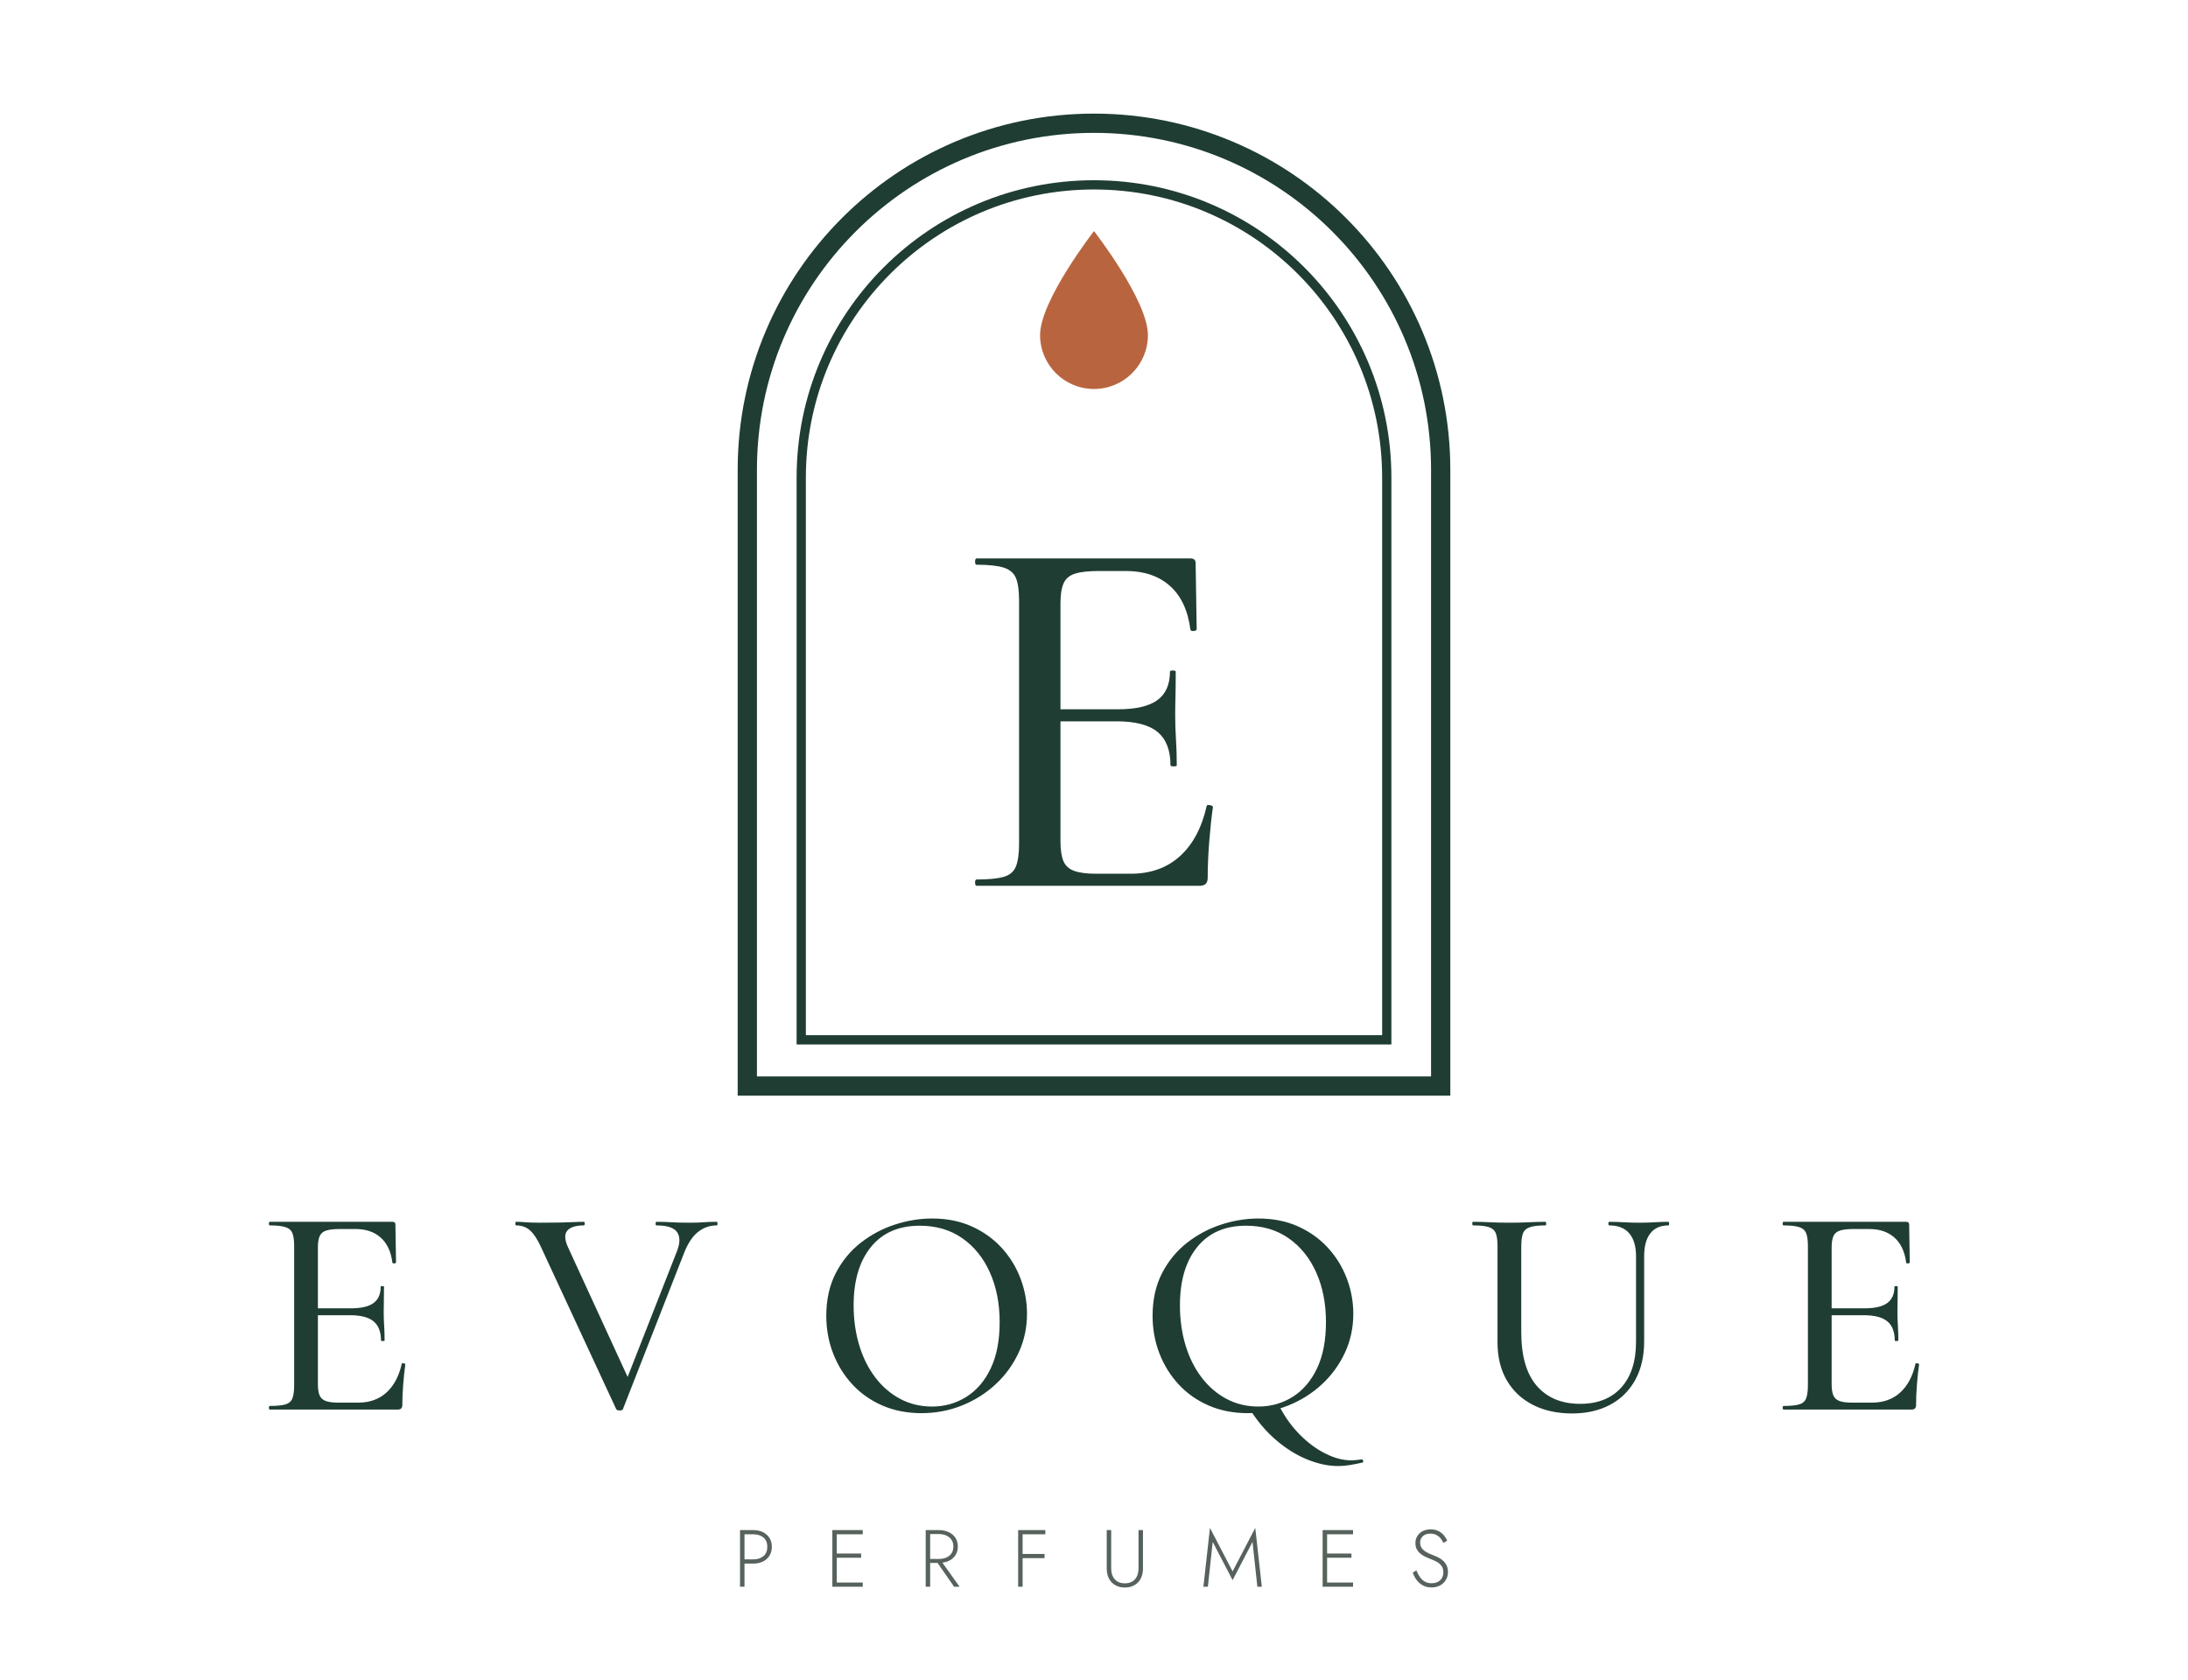
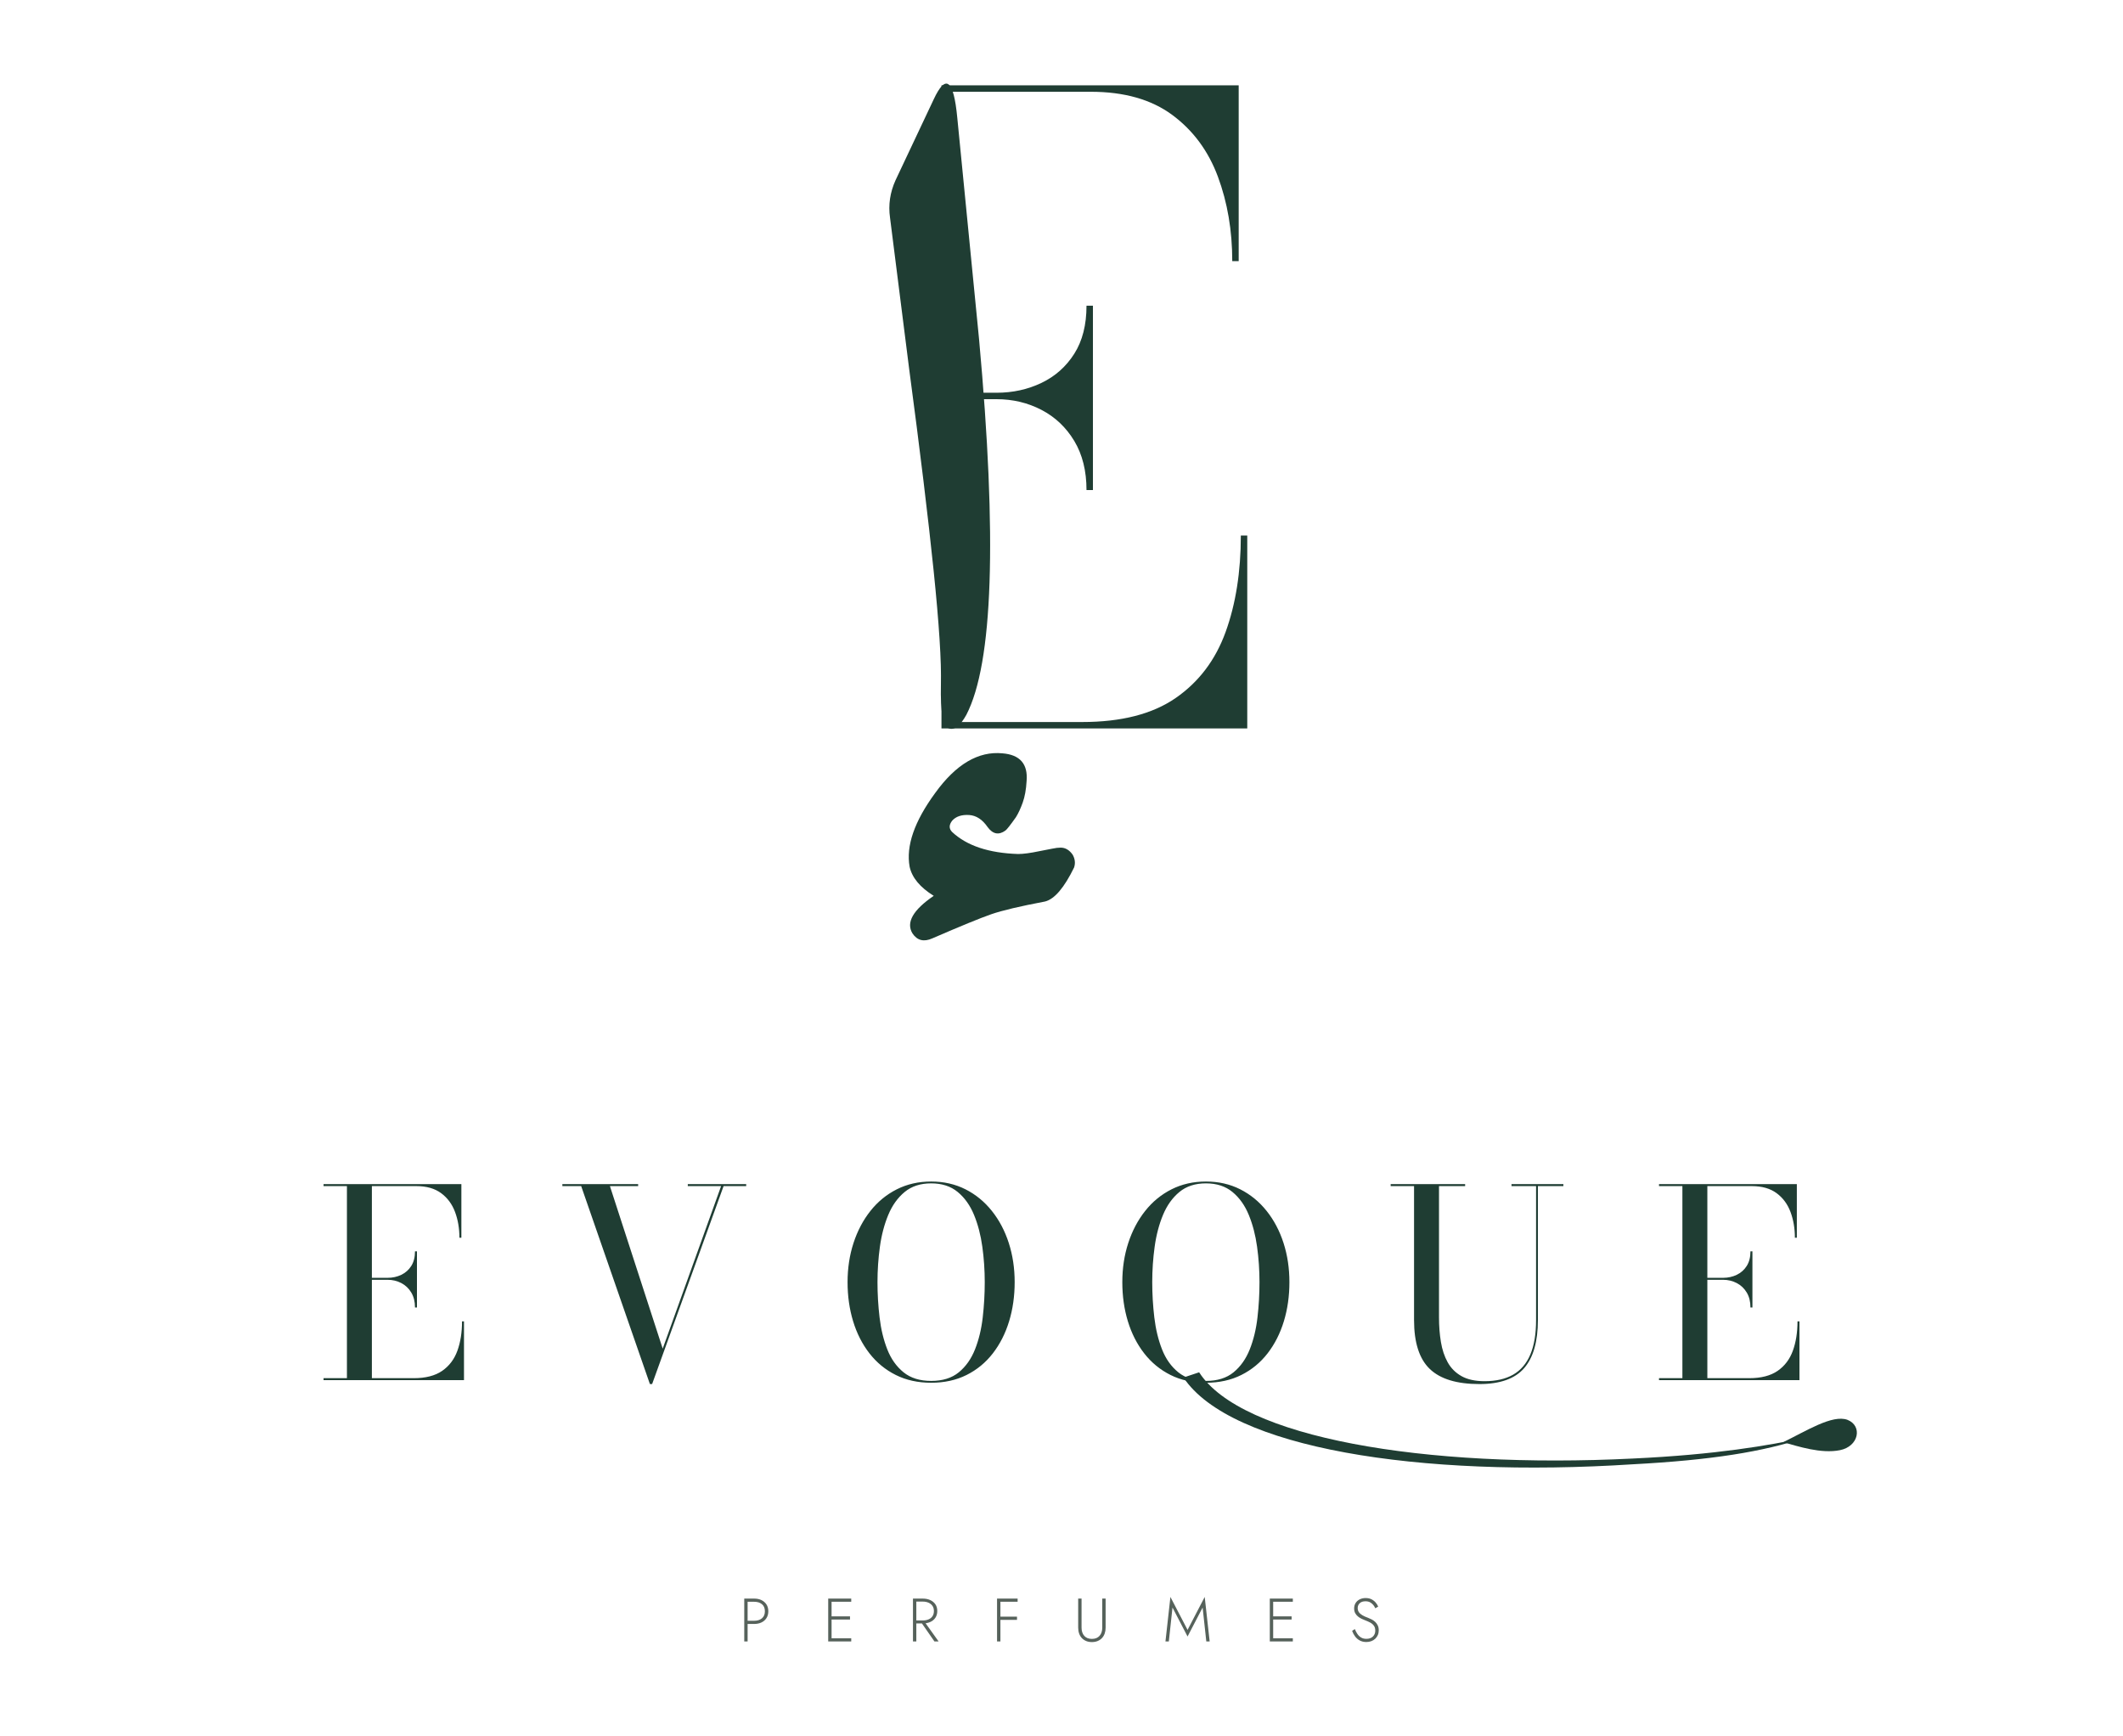
- <svg xmlns="http://www.w3.org/2000/svg" viewBox="-24 6 568 436">
-   <g transform="translate(140.0 0)">
-     <path d="M30 288 V128 A90 90 0 0 1 210 128 V288 Z" fill="none" stroke="#1F3D33" stroke-width="5" />
-     <path d="M44 276 V130 A76 76 0 0 1 196 130 V276 Z" fill="none" stroke="#1F3D33" stroke-width="2.4" />
-     <path d="M120 66 C120 66 106 84 106 93 a14 14 0 0 0 28 0 C134 84 120 66 120 66 Z" fill="#B8653F" />
-     <path d="M147.472 236.0H89.536Q89.128 236.0 89.128 235.184Q89.128 234.368 89.536 234.368Q94.16 234.368 96.54 233.688Q98.92 233.008 99.736 230.968Q100.552 228.928 100.552 224.984V162.016Q100.552 158.072 99.736 156.1Q98.92 154.128 96.54 153.38Q94.16 152.632 89.536 152.632Q89.128 152.632 89.128 151.816Q89.128 151.0 89.536 151.0H145.024Q146.384 151.0 146.384 152.224L146.656 169.36Q146.656 169.768 145.908 169.836Q145.16 169.904 145.024 169.496Q144.072 162.016 139.72 158.14Q135.368 154.264 128.296 154.264H121.36Q117.28 154.264 115.104 154.944Q112.928 155.624 112.112 157.46Q111.296 159.296 111.296 162.56V224.44Q111.296 227.704 112.044 229.54Q112.792 231.376 114.832 232.124Q116.872 232.872 120.544 232.872H129.52Q137.272 232.872 142.304 228.316Q147.336 223.76 149.24 215.328Q149.24 214.92 150.056 215.056Q150.872 215.192 150.872 215.6Q150.328 219.272 149.92 224.44Q149.512 229.608 149.512 233.96Q149.512 236.0 147.472 236.0ZM139.856 204.72Q139.856 198.872 136.524 196.084Q133.192 193.296 125.848 193.296H106.128V190.168H126.256Q133.192 190.168 136.456 187.788Q139.72 185.408 139.72 180.376Q139.72 180.104 140.468 180.104Q141.216 180.104 141.216 180.376Q141.216 184.592 141.148 186.904Q141.08 189.216 141.08 191.8Q141.08 194.928 141.284 198.056Q141.488 201.184 141.488 204.72Q141.488 204.992 140.672 204.992Q139.856 204.992 139.856 204.72Z" fill="#1F3D33" />
+ <svg xmlns="http://www.w3.org/2000/svg" viewBox="140 -10 520 425">
+   <g transform="translate(400 6) scale(0.7) translate(-123 -88)">
+     <defs>
+       <clipPath id="armLgreen">
+         <rect x="81" y="0" width="400" height="400" />
+       </clipPath>
+       <clipPath id="alfLgreen">
+         <rect x="-50" y="0" width="300" height="330" />
+       </clipPath>
+       <clipPath id="hmzLgreen">
+         <rect x="-50" y="330" width="300" height="200" />
+       </clipPath>
+     </defs>
+     <path d="M26.75 320.0V317.75H53.6V97.25H26.75V95.0H185.0V156.5H182.75Q182.75 140.45 177.725 126.95Q172.7 113.45 161.75 105.35Q150.8 97.25 133.25 97.25H82.25V317.75H130.25Q150.8 317.75 162.95 309.35Q175.1 300.95 180.425 286.25Q185.75 271.55 185.75 252.5H188.0V320.0ZM131.75 236.6Q131.75 226.55 127.475 219.425Q123.2 212.3 116.0 208.55Q108.8 204.8 100.25 204.8H71.75V202.55H100.25Q108.8 202.55 116.0 199.1Q123.2 195.65 127.475 188.9Q131.75 182.15 131.75 172.1H134.0V236.6Z" fill="#1F3D33" clip-path="url(#armLgreen)" />
+     <g transform="translate(46.78 0)">
+       <path d="M31.482 99.944Q37.842 86.27 39.75 106.304L47.382 183.896Q56.922 288.2 42.93 315.23Q39.75 320.954 36.888 320.0Q33.708 319.046 34.026 304.736Q34.344 292.652 31.482 264.827Q28.62 237.002 22.896 194.072L16.218 141.284Q15.264 134.606 18.126 128.246ZM75.048 396.956Q58.194 400.136 50.88 402.68Q43.566 405.224 24.486 413.492Q18.762 416.036 15.582 411.266Q11.13 403.952 25.122 394.412Q15.9 388.688 14.31 381.374Q11.766 367.382 25.758 348.302Q39.75 328.904 55.968 330.494Q67.734 331.448 66.78 342.896Q66.462 348.62 65.031 352.595Q63.6 356.57 62.01 359.114Q58.194 364.52 57.24 365.156Q52.788 368.336 49.29 363.566Q45.792 358.478 41.022 358.16Q35.934 357.842 33.39 360.704Q31.164 363.566 33.39 365.792Q43.248 375.014 62.964 375.65Q66.462 375.65 72.504 374.378Q76.002 373.742 78.228 373.265Q80.454 372.788 82.044 372.788Q85.224 372.788 87.45 375.968Q89.04 378.83 88.086 381.692Q81.408 395.366 75.048 396.956Z" fill="#1F3D33" clip-path="url(#alfLgreen)" />
+     </g>
+     <g transform="translate(46.78 0) translate(40 372) scale(0.78) translate(-40 -372) translate(4 -14)">
+       <path d="M31.482 99.944Q37.842 86.27 39.75 106.304L47.382 183.896Q56.922 288.2 42.93 315.23Q39.75 320.954 36.888 320.0Q33.708 319.046 34.026 304.736Q34.344 292.652 31.482 264.827Q28.62 237.002 22.896 194.072L16.218 141.284Q15.264 134.606 18.126 128.246ZM75.048 396.956Q58.194 400.136 50.88 402.68Q43.566 405.224 24.486 413.492Q18.762 416.036 15.582 411.266Q11.13 403.952 25.122 394.412Q15.9 388.688 14.31 381.374Q11.766 367.382 25.758 348.302Q39.75 328.904 55.968 330.494Q67.734 331.448 66.78 342.896Q66.462 348.62 65.031 352.595Q63.6 356.57 62.01 359.114Q58.194 364.52 57.24 365.156Q52.788 368.336 49.29 363.566Q45.792 358.478 41.022 358.16Q35.934 357.842 33.39 360.704Q31.164 363.566 33.39 365.792Q43.248 375.014 62.964 375.65Q66.462 375.65 72.504 374.378Q76.002 373.742 78.228 373.265Q80.454 372.788 82.044 372.788Q85.224 372.788 87.45 375.968Q89.04 378.83 88.086 381.692Q81.408 395.366 75.048 396.956Z" fill="#1F3D33" clip-path="url(#hmzLgreen)" />
+     </g>
  </g>
-   <path d="M79.274 372.0H46.046Q45.812 372.0 45.812 371.532Q45.812 371.064 46.046 371.064Q48.698 371.064 50.063 370.674Q51.428 370.284 51.896 369.114Q52.364 367.944 52.364 365.682V329.568Q52.364 327.306 51.896 326.175Q51.428 325.044 50.063 324.615Q48.698 324.186 46.046 324.186Q45.812 324.186 45.812 323.718Q45.812 323.25 46.046 323.25H77.87Q78.65 323.25 78.65 323.952L78.806 333.78Q78.806 334.014 78.377 334.053Q77.948 334.092 77.87 333.858Q77.324 329.568 74.828 327.345Q72.332 325.122 68.276 325.122H64.298Q61.958 325.122 60.71 325.512Q59.462 325.902 58.994 326.955Q58.526 328.008 58.526 329.88V365.37Q58.526 367.242 58.955 368.295Q59.384 369.348 60.554 369.777Q61.724 370.206 63.83 370.206H68.978Q73.424 370.206 76.31 367.593Q79.196 364.98 80.288 360.144Q80.288 359.91 80.756 359.988Q81.224 360.066 81.224 360.3Q80.912 362.406 80.678 365.37Q80.444 368.334 80.444 370.83Q80.444 372.0 79.274 372.0ZM74.906 354.06Q74.906 350.706 72.995 349.107Q71.084 347.508 66.872 347.508H55.562V345.714H67.106Q71.084 345.714 72.956 344.349Q74.828 342.984 74.828 340.098Q74.828 339.942 75.257 339.942Q75.686 339.942 75.686 340.098Q75.686 342.516 75.647 343.842Q75.608 345.168 75.608 346.65Q75.608 348.444 75.725 350.238Q75.842 352.032 75.842 354.06Q75.842 354.216 75.374 354.216Q74.906 354.216 74.906 354.06ZM162.032 323.25Q162.266 323.25 162.266 323.718Q162.266 324.186 162.032 324.186Q159.38 324.186 157.235 325.863Q155.09 327.54 153.608 331.284L137.696 371.922Q137.618 372.234 136.877 372.234Q136.136 372.234 135.98 371.922L116.402 329.724Q115.076 326.838 113.633 325.512Q112.19 324.186 110.006 324.186Q109.772 324.186 109.772 323.718Q109.772 323.25 110.006 323.25Q111.02 323.25 111.878 323.328Q112.736 323.406 113.75 323.445Q114.764 323.484 116.246 323.484Q119.21 323.484 121.316 323.445Q123.422 323.406 124.904 323.328Q126.386 323.25 127.556 323.25Q127.79 323.25 127.79 323.718Q127.79 324.186 127.556 324.186Q124.436 324.186 123.266 325.551Q122.096 326.916 123.5 329.958L139.49 364.746L136.682 369.27L151.736 330.894Q152.984 327.696 151.775 325.941Q150.566 324.186 146.432 324.186Q146.198 324.186 146.198 323.718Q146.198 323.25 146.432 323.25Q148.46 323.25 150.293 323.367Q152.126 323.484 155.09 323.484Q157.352 323.484 158.717 323.367Q160.082 323.25 162.032 323.25ZM215.228 372.936Q209.612 372.936 205.049 370.947Q200.486 368.958 197.249 365.448Q194.012 361.938 192.257 357.375Q190.502 352.812 190.502 347.664Q190.502 341.346 192.959 336.588Q195.416 331.83 199.472 328.671Q203.528 325.512 208.364 323.952Q213.2 322.392 217.958 322.392Q223.73 322.392 228.293 324.459Q232.856 326.526 236.054 330.036Q239.252 333.546 240.929 337.992Q242.606 342.438 242.606 347.118Q242.606 352.578 240.422 357.258Q238.238 361.938 234.455 365.448Q230.672 368.958 225.719 370.947Q220.766 372.936 215.228 372.936ZM217.958 371.22Q222.872 371.22 226.889 368.685Q230.906 366.15 233.207 361.275Q235.508 356.4 235.508 349.302Q235.508 342.048 232.973 336.393Q230.438 330.738 225.797 327.501Q221.156 324.264 214.76 324.264Q206.57 324.264 202.085 329.802Q197.6 335.34 197.6 344.934Q197.6 350.472 199.043 355.269Q200.486 360.066 203.216 363.654Q205.946 367.242 209.69 369.231Q213.434 371.22 217.958 371.22ZM308.204 371.298Q310.31 375.354 313.43 378.513Q316.55 381.672 320.06 383.427Q323.57 385.182 326.69 385.182Q327.47 385.182 328.211 385.104Q328.952 385.026 329.498 384.948Q329.732 384.87 329.849 385.26Q329.966 385.65 329.81 385.728Q328.172 386.118 326.534 386.391Q324.896 386.664 323.258 386.664Q319.592 386.664 315.419 384.987Q311.246 383.31 307.346 379.995Q303.446 376.68 300.404 371.844ZM299.936 372.936Q294.32 372.936 289.757 370.947Q285.194 368.958 281.957 365.448Q278.72 361.938 276.965 357.375Q275.21 352.812 275.21 347.664Q275.21 341.346 277.667 336.588Q280.124 331.83 284.18 328.671Q288.236 325.512 293.072 323.952Q297.908 322.392 302.666 322.392Q308.438 322.392 313.001 324.459Q317.564 326.526 320.762 330.036Q323.96 333.546 325.637 337.992Q327.314 342.438 327.314 347.118Q327.314 352.578 325.13 357.258Q322.946 361.938 319.163 365.448Q315.38 368.958 310.427 370.947Q305.474 372.936 299.936 372.936ZM302.666 371.22Q307.58 371.22 311.597 368.685Q315.614 366.15 317.915 361.275Q320.216 356.4 320.216 349.302Q320.216 342.048 317.681 336.393Q315.146 330.738 310.505 327.501Q305.864 324.264 299.468 324.264Q291.278 324.264 286.793 329.802Q282.308 335.34 282.308 344.934Q282.308 350.472 283.751 355.269Q285.194 360.066 287.924 363.654Q290.654 367.242 294.398 369.231Q298.142 371.22 302.666 371.22ZM400.712 332.22Q400.712 328.32 398.957 326.253Q397.202 324.186 393.77 324.186Q393.536 324.186 393.536 323.718Q393.536 323.25 393.77 323.25Q395.564 323.25 397.514 323.367Q399.464 323.484 401.726 323.484Q403.676 323.484 405.587 323.367Q407.498 323.25 409.136 323.25Q409.292 323.25 409.292 323.718Q409.292 324.186 409.136 324.186Q406.016 324.186 404.417 326.253Q402.818 328.32 402.818 332.22V354.294Q402.818 360.144 400.478 364.356Q398.138 368.568 393.926 370.791Q389.714 373.014 384.098 373.014Q378.326 373.014 373.958 370.791Q369.59 368.568 367.172 364.434Q364.754 360.3 364.754 354.606V329.568Q364.754 327.306 364.286 326.175Q363.818 325.044 362.453 324.615Q361.088 324.186 358.436 324.186Q358.202 324.186 358.202 323.718Q358.202 323.25 358.436 323.25Q360.386 323.25 362.726 323.367Q365.066 323.484 367.796 323.484Q370.604 323.484 372.983 323.367Q375.362 323.25 377.156 323.25Q377.39 323.25 377.39 323.718Q377.39 324.186 377.156 324.186Q374.504 324.186 373.139 324.654Q371.774 325.122 371.345 326.292Q370.916 327.462 370.916 329.724V351.876Q370.916 361.236 374.972 365.877Q379.028 370.518 386.204 370.518Q393.068 370.518 396.89 366.267Q400.712 362.016 400.712 354.372ZM472.238 372.0H439.01Q438.776 372.0 438.776 371.532Q438.776 371.064 439.01 371.064Q441.662 371.064 443.027 370.674Q444.392 370.284 444.86 369.114Q445.328 367.944 445.328 365.682V329.568Q445.328 327.306 444.86 326.175Q444.392 325.044 443.027 324.615Q441.662 324.186 439.01 324.186Q438.776 324.186 438.776 323.718Q438.776 323.25 439.01 323.25H470.834Q471.614 323.25 471.614 323.952L471.77 333.78Q471.77 334.014 471.341 334.053Q470.912 334.092 470.834 333.858Q470.288 329.568 467.792 327.345Q465.296 325.122 461.24 325.122H457.262Q454.922 325.122 453.674 325.512Q452.426 325.902 451.958 326.955Q451.49 328.008 451.49 329.88V365.37Q451.49 367.242 451.919 368.295Q452.348 369.348 453.518 369.777Q454.688 370.206 456.794 370.206H461.942Q466.388 370.206 469.274 367.593Q472.16 364.98 473.252 360.144Q473.252 359.91 473.72 359.988Q474.188 360.066 474.188 360.3Q473.876 362.406 473.642 365.37Q473.408 368.334 473.408 370.83Q473.408 372.0 472.238 372.0ZM467.87 354.06Q467.87 350.706 465.959 349.107Q464.048 347.508 459.836 347.508H448.526V345.714H460.07Q464.048 345.714 465.92 344.349Q467.792 342.984 467.792 340.098Q467.792 339.942 468.221 339.942Q468.65 339.942 468.65 340.098Q468.65 342.516 468.611 343.842Q468.572 345.168 468.572 346.65Q468.572 348.444 468.689 350.238Q468.806 352.032 468.806 354.06Q468.806 354.216 468.338 354.216Q467.87 354.216 467.87 354.06Z" fill="#1F3D33" />
-   <path d="M168.114 403.3V418.0H169.269V403.3ZM168.765 404.392H171.558Q173.175 404.392 174.183 405.221Q175.191 406.051 175.191 407.647Q175.191 409.222 174.183 410.062Q173.175 410.902 171.558 410.902H168.765V411.994H171.558Q172.944 411.994 174.026 411.48Q175.107 410.965 175.737 409.978Q176.367 408.991 176.367 407.647Q176.367 406.282 175.737 405.316Q175.107 404.35 174.026 403.825Q172.944 403.3 171.558 403.3H168.765ZM192.684 418.0H199.971V416.908H192.684ZM192.684 404.392H199.971V403.3H192.684ZM192.684 410.482H199.551V409.39H192.684ZM192.075 403.3V418.0H193.23V403.3ZM218.808 410.986 223.68 418.0H225.108L220.089 410.986ZM216.309 403.3V418.0H217.464V403.3ZM216.918 404.329H219.669Q220.782 404.329 221.643 404.707Q222.504 405.085 222.998 405.799Q223.491 406.513 223.491 407.563Q223.491 408.613 223.008 409.337Q222.525 410.062 221.654 410.43Q220.782 410.797 219.669 410.797H216.918V411.826H219.669Q221.097 411.826 222.221 411.332Q223.344 410.839 223.995 409.873Q224.646 408.907 224.646 407.563Q224.646 406.198 223.995 405.253Q223.344 404.308 222.221 403.804Q221.097 403.3 219.669 403.3H216.918ZM240.921 404.392H247.368V403.3H240.921ZM240.921 410.587H247.159V409.495H240.921ZM240.312 403.3V418.0H241.468V403.3ZM263.308 403.3V413.254Q263.308 414.346 263.623 415.26Q263.938 416.173 264.547 416.824Q265.156 417.475 266.027 417.842Q266.899 418.21 268.012 418.21Q269.125 418.21 269.996 417.842Q270.868 417.475 271.476 416.824Q272.086 416.173 272.401 415.26Q272.716 414.346 272.716 413.254V403.3H271.56V413.254Q271.56 415.018 270.637 416.068Q269.713 417.118 268.012 417.118Q266.31 417.118 265.387 416.068Q264.463 415.018 264.463 413.254V403.3ZM290.817 406.366 295.983 416.299 301.149 406.366 302.409 418.0H303.565L301.863 402.733L295.983 414.031L290.103 402.733L288.402 418.0H289.558ZM319.965 418.0H327.252V416.908H319.965ZM319.965 404.392H327.252V403.3H319.965ZM319.965 410.482H326.832V409.39H319.965ZM319.356 403.3V418.0H320.511V403.3ZM343.695 413.758 342.75 414.346Q343.107 415.375 343.758 416.257Q344.409 417.139 345.375 417.664Q346.341 418.189 347.622 418.189Q348.525 418.189 349.302 417.906Q350.079 417.622 350.657 417.087Q351.234 416.551 351.56 415.816Q351.885 415.081 351.885 414.178Q351.885 413.212 351.549 412.509Q351.213 411.805 350.678 411.301Q350.142 410.797 349.491 410.461Q348.84 410.125 348.231 409.894Q347.055 409.474 346.257 409.001Q345.459 408.529 345.06 407.941Q344.661 407.353 344.661 406.534Q344.661 405.547 345.354 404.885Q346.047 404.224 347.328 404.224Q348.294 404.224 348.945 404.591Q349.596 404.959 350.027 405.505Q350.457 406.051 350.688 406.618L351.696 406.051Q351.402 405.337 350.835 404.665Q350.268 403.993 349.418 403.552Q348.567 403.111 347.391 403.111Q346.257 403.111 345.354 403.562Q344.451 404.014 343.947 404.822Q343.443 405.631 343.443 406.681Q343.443 407.626 343.811 408.298Q344.178 408.97 344.766 409.442Q345.354 409.915 346.037 410.24Q346.719 410.566 347.349 410.797Q348.189 411.112 348.956 411.522Q349.722 411.931 350.205 412.582Q350.688 413.233 350.688 414.304Q350.688 415.522 349.88 416.309Q349.071 417.097 347.643 417.097Q346.593 417.097 345.837 416.645Q345.081 416.194 344.567 415.438Q344.052 414.682 343.695 413.758Z" fill="#56625B" />
+   <path d="M219.248 328.0V327.52H224.976V280.48H219.248V280.0H253.008V293.12H252.528Q252.528 289.696 251.456 286.816Q250.384 283.936 248.048 282.208Q245.712 280.48 241.968 280.48H231.088V327.52H241.328Q245.712 327.52 248.304 325.728Q250.896 323.936 252.032 320.8Q253.168 317.664 253.168 313.6H253.648V328.0ZM241.648 310.208Q241.648 308.064 240.736 306.544Q239.824 305.024 238.288 304.224Q236.752 303.424 234.928 303.424H228.848V302.944H234.928Q236.752 302.944 238.288 302.208Q239.824 301.472 240.736 300.032Q241.648 298.592 241.648 296.448H242.128V310.208ZM322.768 280.0V280.48H317.232L299.728 328.96H299.184L282.352 280.48H277.744V280.0H296.304V280.48H289.392L302.32 320.288L316.624 280.48H308.464V280.0ZM368.08 328.64Q363.216 328.64 359.408 326.736Q355.6 324.832 352.96 321.44Q350.32 318.048 348.96 313.584Q347.6 309.12 347.6 304.0Q347.6 298.88 349.056 294.416Q350.512 289.952 353.2 286.56Q355.888 283.168 359.664 281.264Q363.44 279.36 368.08 279.36Q372.72 279.36 376.48 281.264Q380.24 283.168 382.944 286.56Q385.648 289.952 387.088 294.416Q388.528 298.88 388.528 304.0Q388.528 309.12 387.168 313.584Q385.808 318.048 383.184 321.44Q380.56 324.832 376.752 326.736Q372.944 328.64 368.08 328.64ZM368.08 328.192Q372.272 328.192 374.848 326.08Q377.424 323.968 378.816 320.464Q380.208 316.96 380.704 312.656Q381.2 308.352 381.2 304.0Q381.2 299.616 380.608 295.328Q380.016 291.04 378.576 287.536Q377.136 284.032 374.576 281.92Q372.016 279.808 368.08 279.808Q364.144 279.808 361.584 281.92Q359.024 284.032 357.568 287.536Q356.112 291.04 355.52 295.328Q354.928 299.616 354.928 304.0Q354.928 308.352 355.44 312.656Q355.952 316.96 357.328 320.464Q358.704 323.968 361.312 326.08Q363.92 328.192 368.08 328.192ZM435.376 328.64Q430.512 328.64 426.704 326.736Q422.896 324.832 420.256 321.44Q417.616 318.048 416.256 313.584Q414.896 309.12 414.896 304.0Q414.896 298.88 416.352 294.416Q417.808 289.952 420.496 286.56Q423.184 283.168 426.96 281.264Q430.736 279.36 435.376 279.36Q440.016 279.36 443.776 281.264Q447.536 283.168 450.24 286.56Q452.944 289.952 454.384 294.416Q455.824 298.88 455.824 304.0Q455.824 309.12 454.464 313.584Q453.104 318.048 450.48 321.44Q447.856 324.832 444.048 326.736Q440.24 328.64 435.376 328.64ZM435.376 328.192Q439.568 328.192 442.144 326.08Q444.72 323.968 446.112 320.464Q447.504 316.96 448 312.656Q448.496 308.352 448.496 304.0Q448.496 299.616 447.904 295.328Q447.312 291.04 445.872 287.536Q444.432 284.032 441.872 281.92Q439.312 279.808 435.376 279.808Q431.44 279.808 428.88 281.92Q426.32 284.032 424.864 287.536Q423.408 291.04 422.816 295.328Q422.224 299.616 422.224 304.0Q422.224 308.352 422.736 312.656Q423.248 316.96 424.624 320.464Q426 323.968 428.608 326.08Q431.216 328.192 435.376 328.192ZM522.928 280.0V280.48H516.688V313.28Q516.688 321.184 513.312 325.072Q509.936 328.96 502.352 328.96Q494.064 328.96 490.208 325.264Q486.352 321.568 486.352 313.28V280.48H480.624V280.0H498.864V280.48H492.464V312.64Q492.464 315.808 492.928 318.64Q493.392 321.472 494.592 323.632Q495.792 325.792 497.984 327.024Q500.176 328.256 503.632 328.256Q507.824 328.256 510.624 326.656Q513.424 325.056 514.832 321.728Q516.24 318.4 516.24 313.28V280.48H510.224V280.0ZM546.352 328.0V327.52H552.08V280.48H546.352V280.0H580.112V293.12H579.632Q579.632 289.696 578.56 286.816Q577.488 283.936 575.152 282.208Q572.816 280.48 569.072 280.48H558.192V327.52H568.432Q572.816 327.52 575.408 325.728Q578.0 323.936 579.136 320.8Q580.272 317.664 580.272 313.6H580.752V328.0ZM568.752 310.208Q568.752 308.064 567.84 306.544Q566.928 305.024 565.392 304.224Q563.856 303.424 562.032 303.424H555.952V302.944H562.032Q563.856 302.944 565.392 302.208Q566.928 301.472 567.84 300.032Q568.752 298.592 568.752 296.448H569.232V310.208Z" fill="#1F3D33" />
+   <path d="M433.712 326.08 C443.952 342.08 488.752 349.76 539.952 347.2 C560.432 346.24 573.232 344.0 582.192 342.08 C571.952 345.536 559.152 347.584 539.952 348.608 C487.472 352.0 441.392 344.64 429.872 327.36 Z" fill="#1F3D33" />
+   <path transform="translate(586.032 341.44) scale(1.45) translate(-586.032 -341.44)" d="M579.632 342.656 C583.472 340.8 587.952 337.92 590.512 338.88 C593.072 339.904 592.432 343.36 589.232 344.0 C586.032 344.64 582.192 343.36 579.632 342.656 Z" fill="#1F3D33" />
+   <path d="M322.293 381.5V392.0H323.118V381.5ZM322.758 382.28H324.753Q325.908 382.28 326.628 382.872Q327.348 383.465 327.348 384.605Q327.348 385.73 326.628 386.33Q325.908 386.93 324.753 386.93H322.758V387.71H324.753Q325.743 387.71 326.515 387.342Q327.288 386.975 327.738 386.27Q328.188 385.565 328.188 384.605Q328.188 383.63 327.738 382.94Q327.288 382.25 326.515 381.875Q325.743 381.5 324.753 381.5H322.758ZM343.293 392.0H348.498V391.22H343.293ZM343.293 382.28H348.498V381.5H343.293ZM343.293 386.63H348.198V385.85H343.293ZM342.858 381.5V392.0H343.683V381.5ZM365.403 386.99 368.882 392.0H369.903L366.317 386.99ZM363.618 381.5V392.0H364.442V381.5ZM364.053 382.235H366.018Q366.812 382.235 367.428 382.505Q368.043 382.775 368.395 383.285Q368.748 383.795 368.748 384.545Q368.748 385.295 368.403 385.812Q368.058 386.33 367.435 386.592Q366.812 386.855 366.018 386.855H364.053V387.59H366.018Q367.038 387.59 367.84 387.237Q368.643 386.885 369.108 386.195Q369.572 385.505 369.572 384.545Q369.572 383.57 369.108 382.895Q368.643 382.22 367.84 381.86Q367.038 381.5 366.018 381.5H364.053ZM384.647 382.28H389.252V381.5H384.647ZM384.647 386.705H389.102V385.925H384.647ZM384.212 381.5V392.0H385.037V381.5ZM404.087 381.5V388.61Q404.087 389.39 404.312 390.043Q404.537 390.695 404.972 391.16Q405.407 391.625 406.03 391.887Q406.652 392.15 407.447 392.15Q408.242 392.15 408.865 391.887Q409.487 391.625 409.922 391.16Q410.357 390.695 410.582 390.043Q410.807 389.39 410.807 388.61V381.5H409.982V388.61Q409.982 389.87 409.322 390.62Q408.662 391.37 407.447 391.37Q406.232 391.37 405.572 390.62Q404.912 389.87 404.912 388.61V381.5ZM427.187 383.69 430.877 390.785 434.567 383.69 435.467 392.0H436.292L435.077 381.095L430.877 389.165L426.677 381.095L425.462 392.0H426.287ZM451.457 392.0H456.662V391.22H451.457ZM451.457 382.28H456.662V381.5H451.457ZM451.457 386.63H456.362V385.85H451.457ZM451.022 381.5V392.0H451.847V381.5ZM471.857 388.97 471.182 389.39Q471.437 390.125 471.902 390.755Q472.367 391.385 473.057 391.76Q473.747 392.135 474.662 392.135Q475.307 392.135 475.862 391.933Q476.417 391.73 476.83 391.347Q477.242 390.965 477.475 390.44Q477.707 389.915 477.707 389.27Q477.707 388.58 477.467 388.077Q477.227 387.575 476.845 387.215Q476.462 386.855 475.997 386.615Q475.532 386.375 475.097 386.21Q474.257 385.91 473.687 385.572Q473.117 385.235 472.832 384.815Q472.547 384.395 472.547 383.81Q472.547 383.105 473.042 382.633Q473.537 382.16 474.452 382.16Q475.142 382.16 475.607 382.423Q476.072 382.685 476.38 383.075Q476.687 383.465 476.852 383.87L477.572 383.465Q477.362 382.955 476.957 382.475Q476.552 381.995 475.945 381.68Q475.337 381.365 474.497 381.365Q473.687 381.365 473.042 381.688Q472.397 382.01 472.037 382.587Q471.677 383.165 471.677 383.915Q471.677 384.59 471.94 385.07Q472.202 385.55 472.622 385.888Q473.042 386.225 473.53 386.457Q474.017 386.69 474.467 386.855Q475.067 387.08 475.615 387.373Q476.162 387.665 476.507 388.13Q476.852 388.595 476.852 389.36Q476.852 390.23 476.275 390.793Q475.697 391.355 474.677 391.355Q473.927 391.355 473.387 391.033Q472.847 390.71 472.48 390.17Q472.112 389.63 471.857 388.97Z" fill="#56625B" />
</svg>
